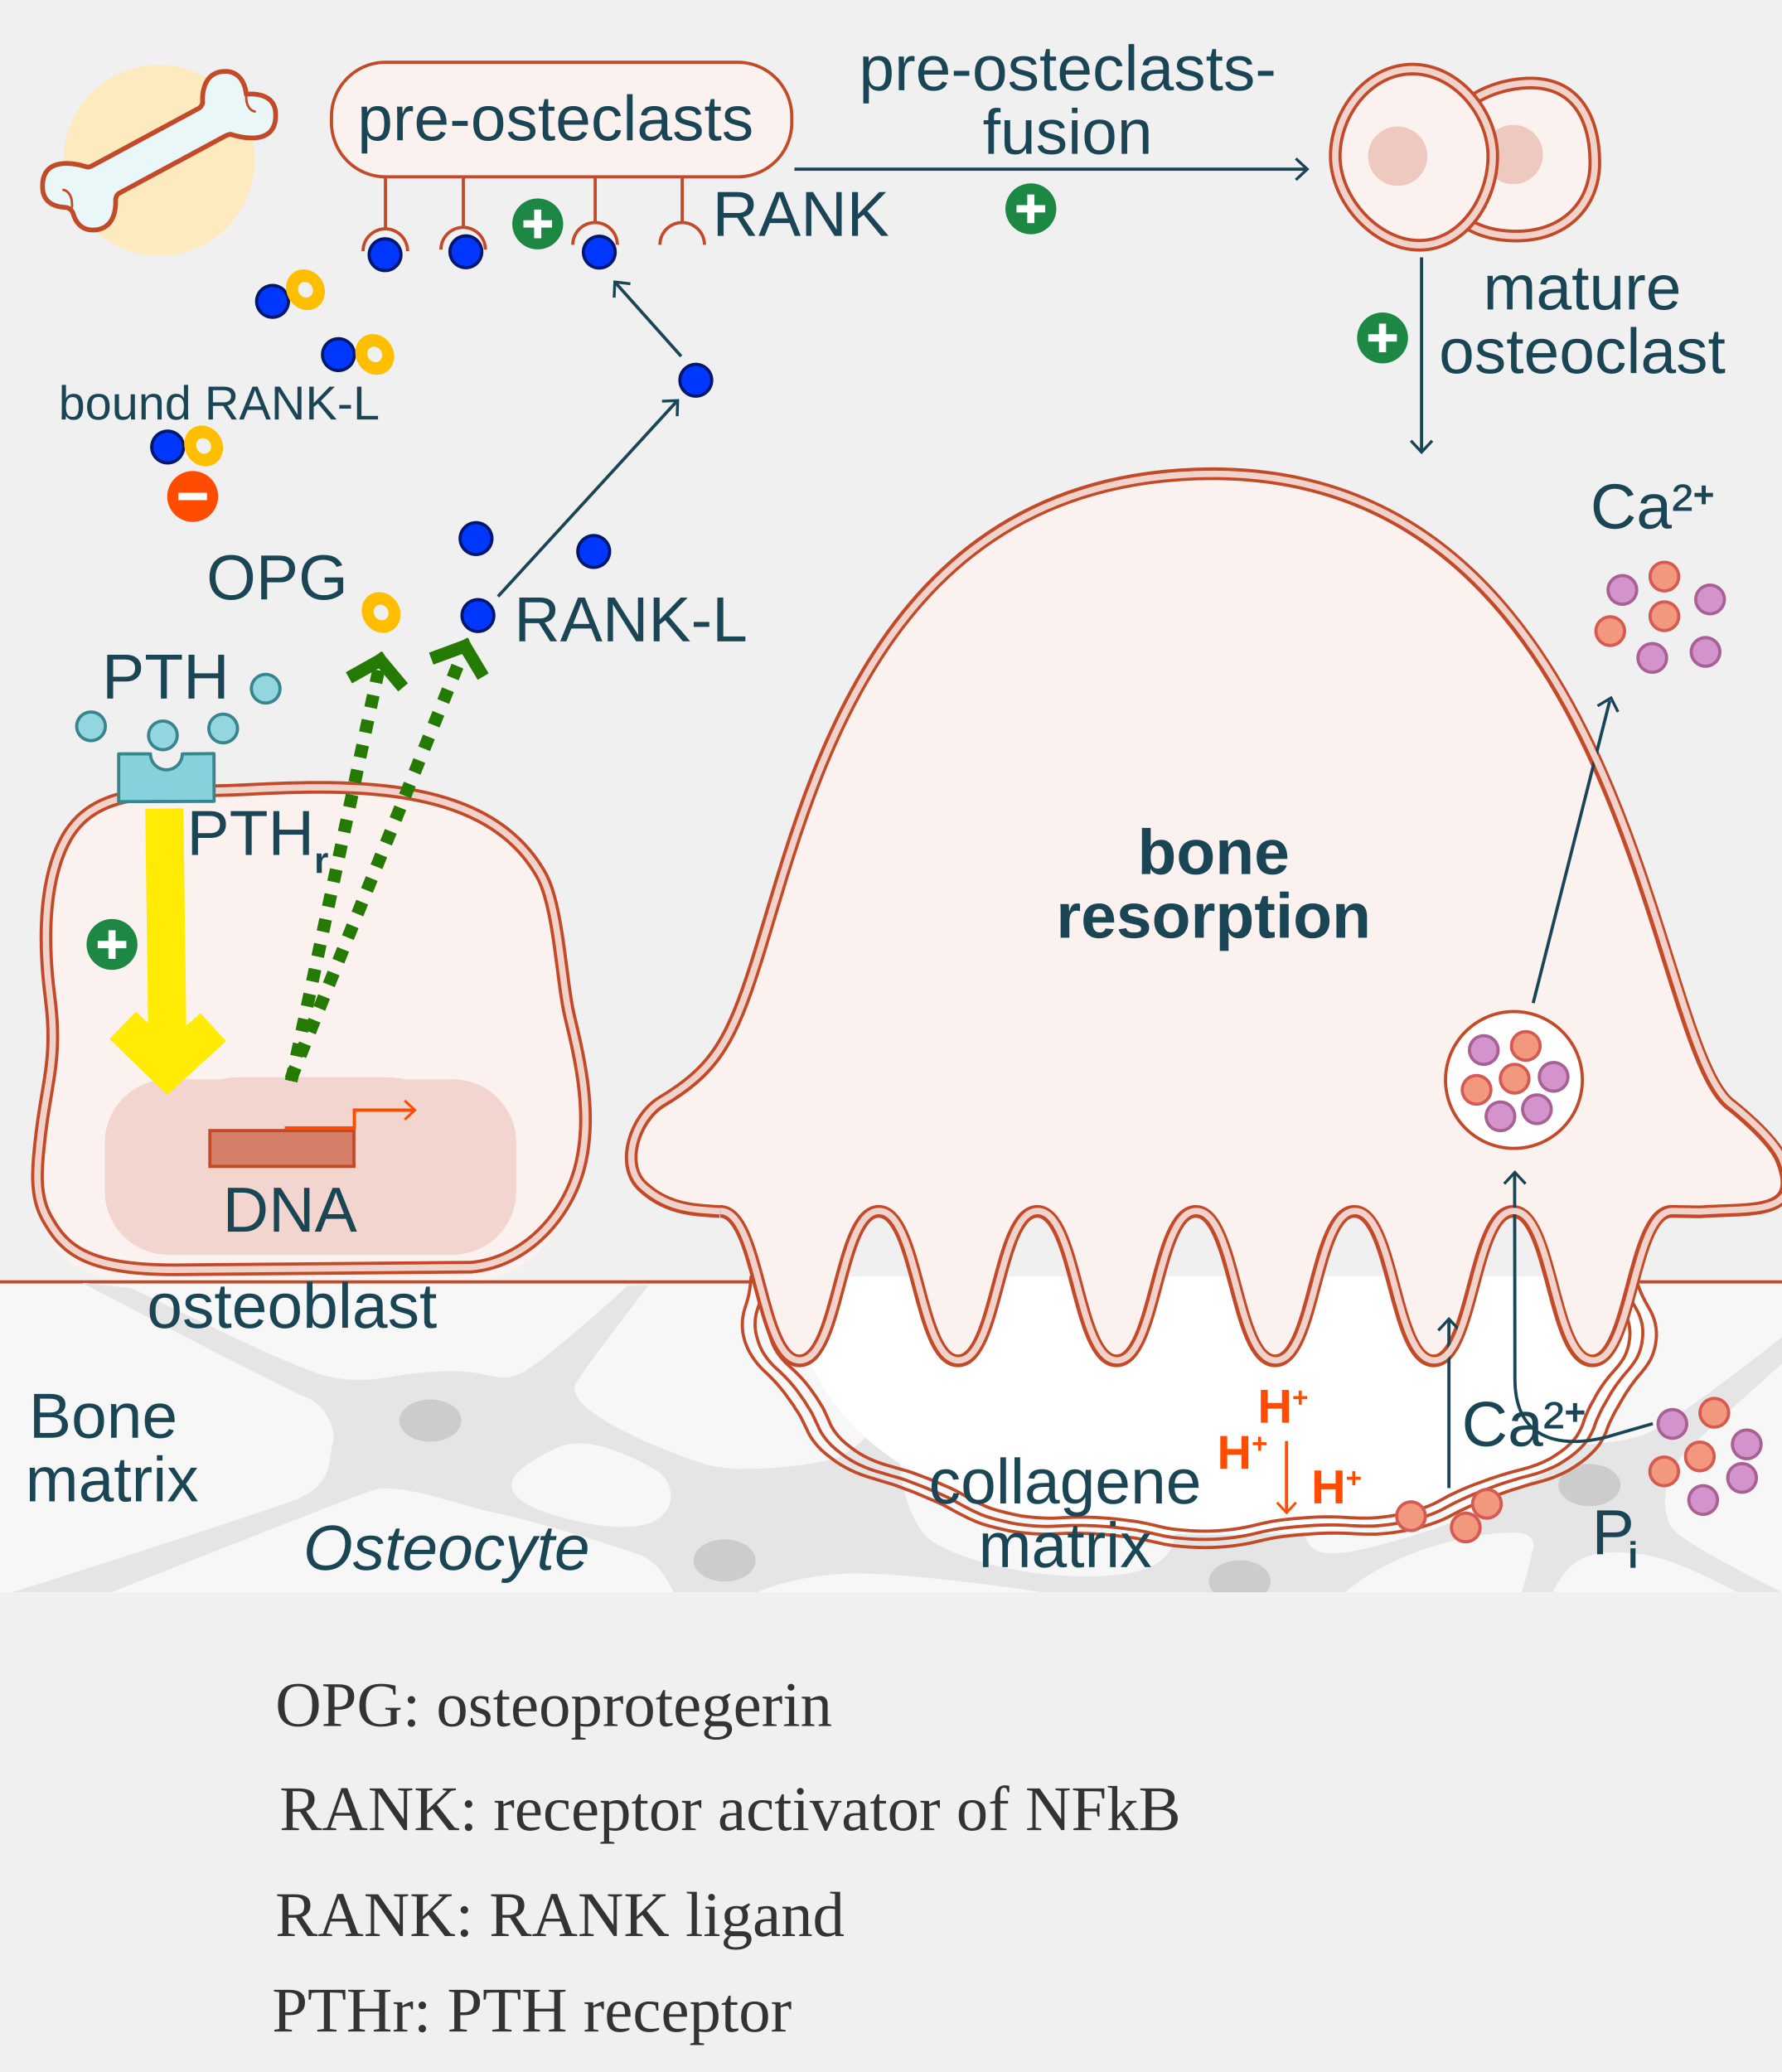
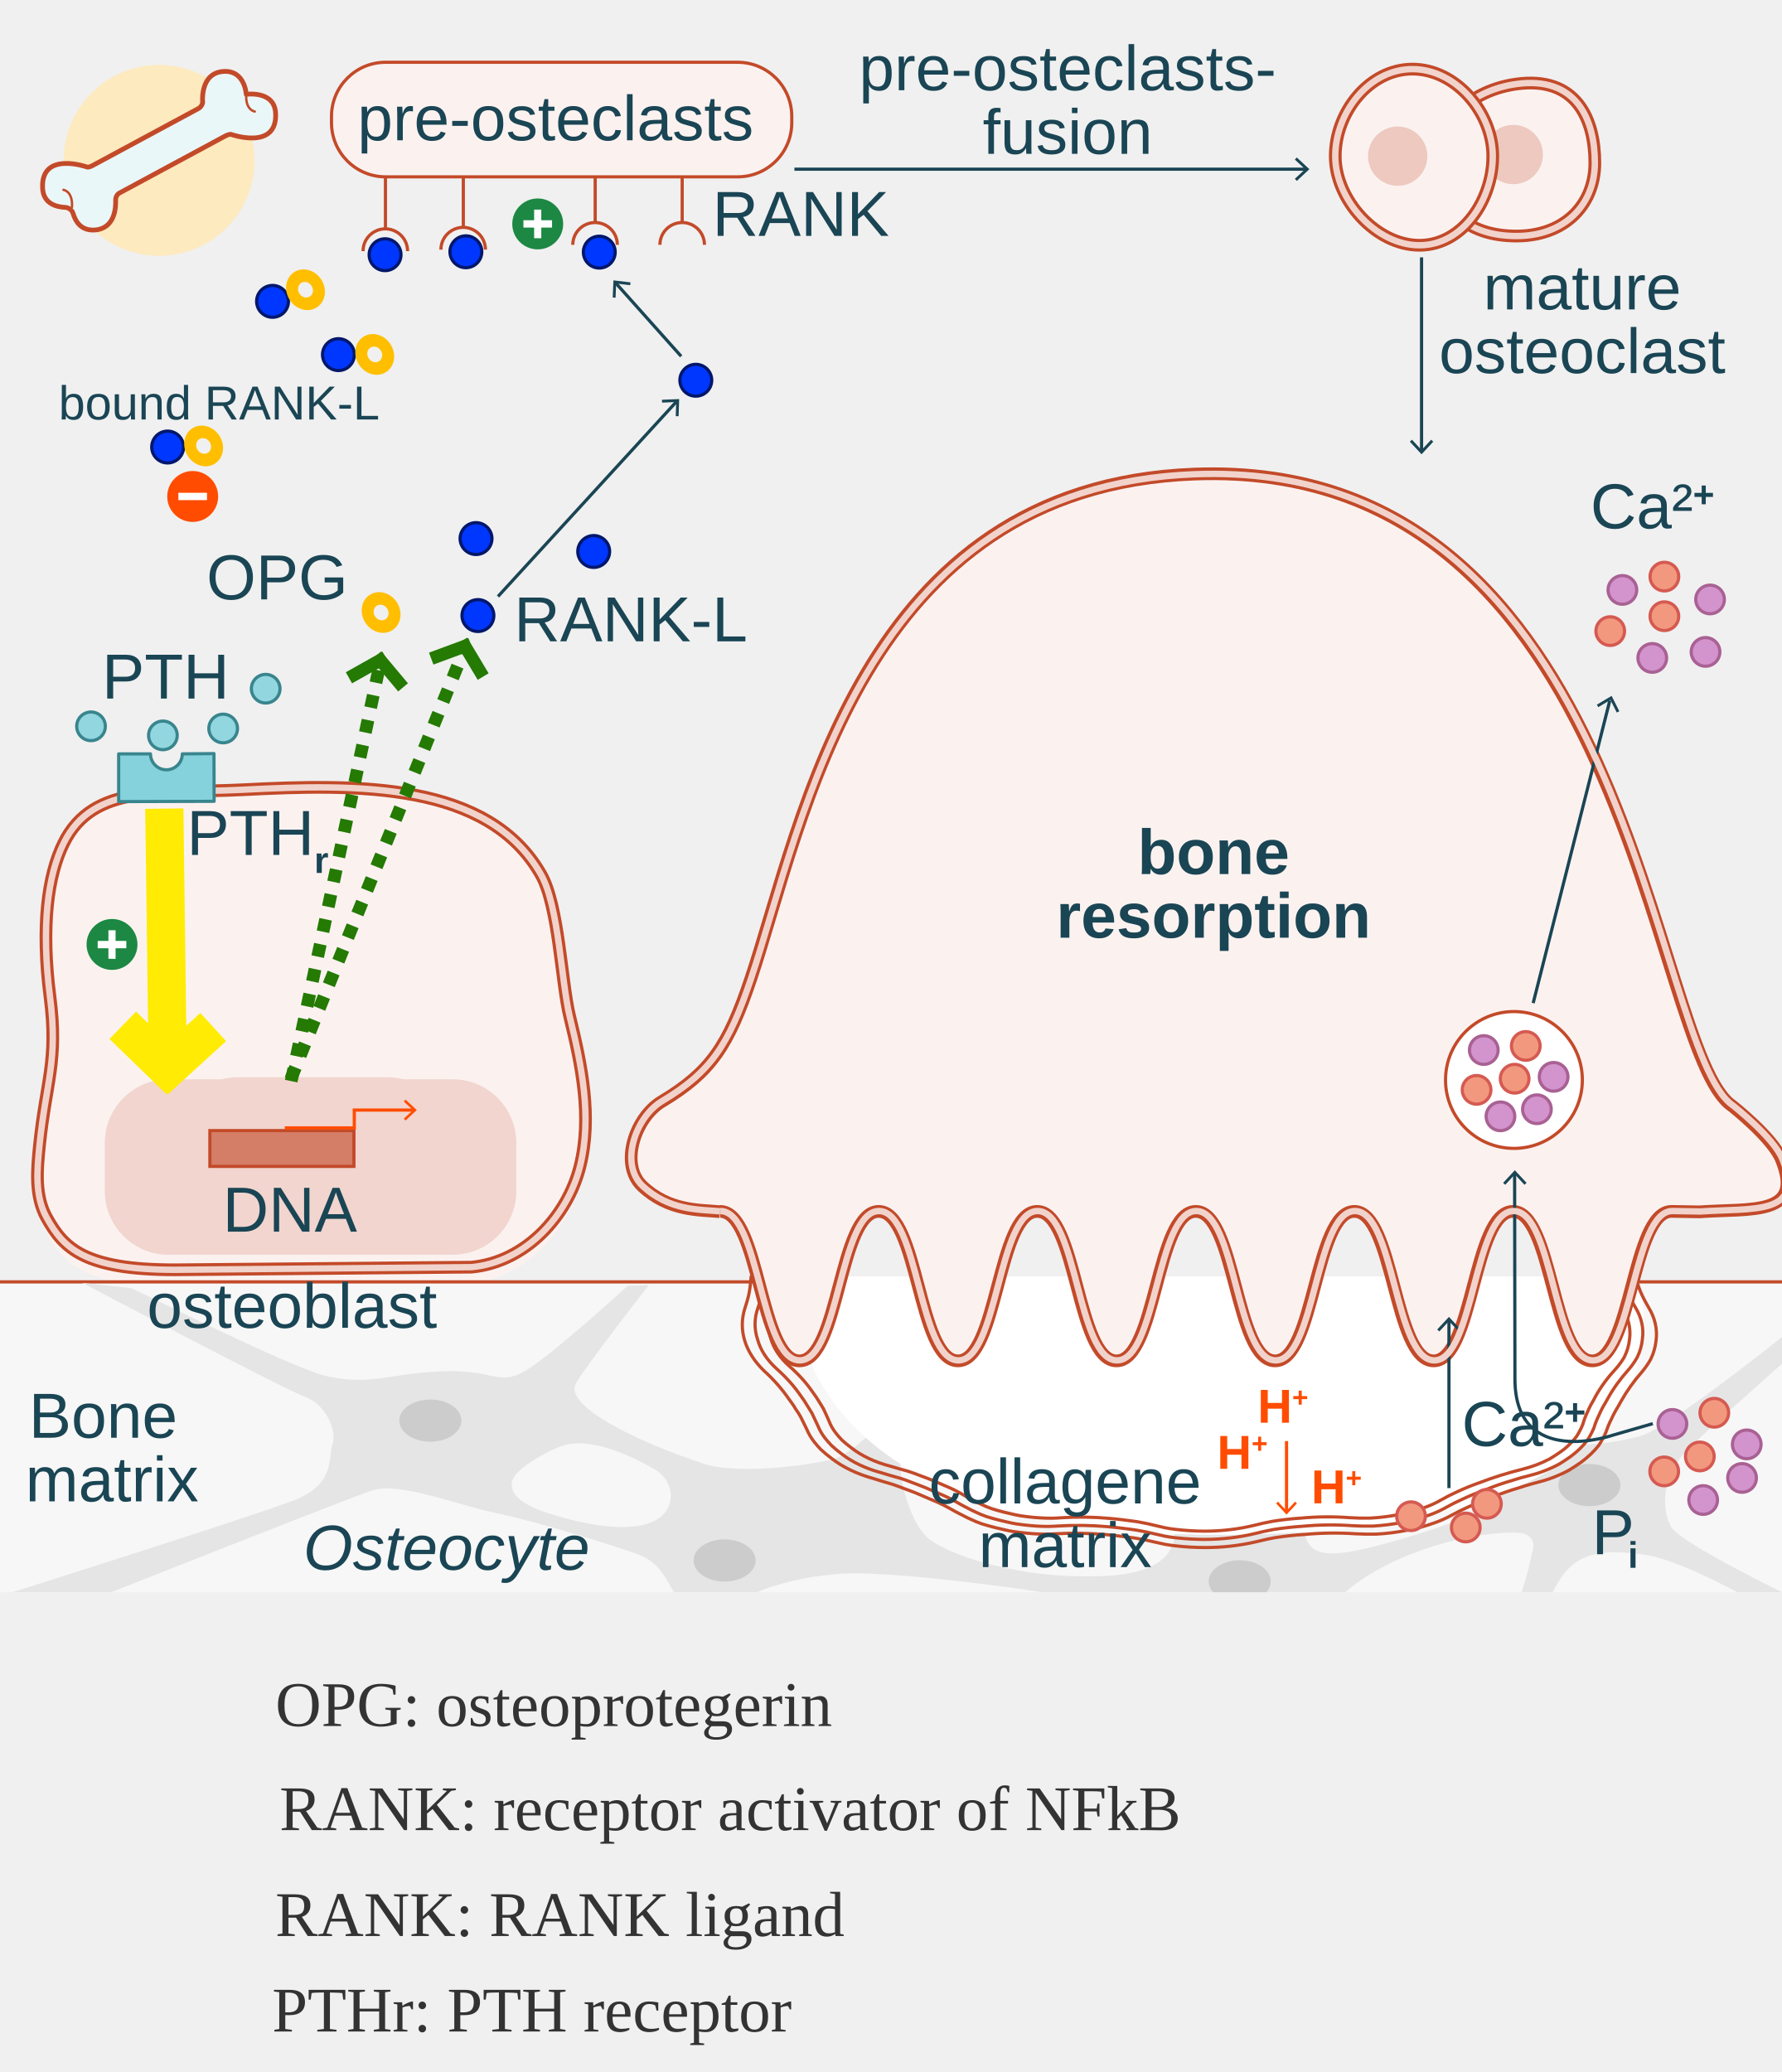
<svg xmlns="http://www.w3.org/2000/svg" xmlns:ns1="https://boxy-svg.com" viewBox="0 0 560 651.164">
  <defs>
    <style>.cls-1,.cls-11,.cls-16,.cls-18,.cls-36,.cls-4,.cls-5{fill:none;}.cls-2{isolation:isolate;}.cls-13,.cls-3{fill:#fbf2f0;}.cls-11,.cls-12,.cls-13,.cls-22,.cls-35,.cls-36,.cls-4,.cls-7{stroke:#c34a29;}.cls-11,.cls-12,.cls-13,.cls-16,.cls-18,.cls-22,.cls-36,.cls-4,.cls-5{stroke-miterlimit:10;}.cls-4{stroke-width:4px;}.cls-5{stroke:#f1d3cc;stroke-width:2px;}.cls-6{clip-path:url(#clip-path);}.cls-7{fill:#f7f7f7;}.cls-14,.cls-23,.cls-24,.cls-25,.cls-26,.cls-35,.cls-36,.cls-7{stroke-linecap:round;}.cls-14,.cls-23,.cls-24,.cls-25,.cls-26,.cls-35,.cls-7{stroke-linejoin:round;}.cls-8{fill:#e5e5e5;}.cls-9{fill:#ccc;}.cls-10,.cls-12{fill:#fff;}.cls-14{fill:#86d2dc;stroke:#39858e;}.cls-15{fill:#edc9bf;}.cls-16{stroke:#ff4c00;}.cls-17,.cls-28{fill:#ff4c00;}.cls-18{stroke:#1a4554;}.cls-19,.cls-21,.cls-27,.cls-29,.cls-31,.cls-32{fill:#1a4554;}.cls-20{fill:#f1d5ce;}.cls-21,.cls-27,.cls-29,.cls-31,.cls-32{font-size:20px;}.cls-21{font-family:ArialMT, Arial;}.cls-22{fill:#d47e67;}.cls-23{fill:#f7d3b0;}.cls-23,.cls-24{stroke:#d46f33;}.cls-24{fill:#f1ac6a;}.cls-25{fill:#f2987f;stroke:#d55a51;}.cls-26{fill:#d393cd;stroke:#a96193;}.cls-27,.cls-28,.cls-31,.cls-32{font-family:Arial-BoldMT, Arial;font-weight:700;}.cls-28{font-size:15px;}.cls-29{font-family:Arial-ItalicMT, Arial;font-style:italic;}.cls-30{letter-spacing:-0.04em;}.cls-31{letter-spacing:0.03em;}.cls-32{letter-spacing:0.03em;}.cls-33{fill:#1c8843;}.cls-34{fill:#fdeabf;}.cls-35{fill:#e9f7f9;stroke-width:1.5px;}.cls-36{stroke-width:0.75px;}.cls-37{mix-blend-mode:multiply;}</style>
    <clipPath id="clip-path">
      <rect class="cls-1" y="0.39" width="560" height="500" />
    </clipPath>
  </defs>
  <g class="cls-2">
    <g id="Zellen_HG" data-name="Zellen HG">
      <path class="cls-3" d="M 148.11 403.214 C 165.3 401.603 178.38 386.69 182.27 370.91 C 186.16 355.13 182.8 338.667 179.02 322.867 C 176.41 311.939 175.6 287.383 170.02 277.464 C 153.4 247.678 112.33 248.382 76.52 250.257 C 51 251.593 29.28 248.086 20 267.403 C 15 277.729 12.86 293.958 15.72 316.659 C 18.33 337.352 14.46 343.632 12.39 364.366 C 11.62 372.143 10.89 380.411 14.66 387.363 C 20 397.169 26.5 404.06 55 404.06 Z" />
      <path class="cls-4" d="M148.11,398.23c17.19-1.58,30.27-16.21,34.16-31.69s.53-31.63-3.25-47.13c-2.61-10.72-3.42-34.81-9-44.54-16.62-29.22-57.69-28.53-93.5-26.69C51,249.49,29.28,246.05,20,265c-5,10.13-7.14,26.05-4.28,48.32,2.61,20.3-1.26,26.46-3.33,46.8-.77,7.63-1.5,15.74,2.27,22.56C20,392.3,26.5,399.06,55,399.06Z" />
      <path class="cls-5" d="M148.11,398.23c17.19-1.58,30.27-16.21,34.16-31.69s.53-31.63-3.25-47.13c-2.61-10.72-3.42-34.81-9-44.54-16.62-29.22-57.69-28.53-93.5-26.69C51,249.49,29.28,246.05,20,265c-5,10.13-7.14,26.05-4.28,48.32,2.61,20.3-1.26,26.46-3.33,46.8-.77,7.63-1.5,15.74,2.27,22.56C20,392.3,26.5,399.06,55,399.06Z" />
      <g class="cls-6">
        <rect class="cls-7" x="-12.03" y="402.85" width="604.95" height="99.19" />
        <path class="cls-8" d="M575.49,507.84S528,485.73,525,479.61s-2.5-15.64,4.5-23.13S577,413.63,577,413.63v-7.14s-50.87,42-61.75,44.89c-13.5,3.57-27.77,3.49-35.75-.17C467.24,445.6,448.24,433,448.24,433l-3.75,5.78s13.5,9.52,20.5,14.28,10.5,10.55,7.5,16.33-29.05,13.77-41.5,16.83c-14.5,3.58-19.75,2.39-21-4.59-1.05-5.89,19.5-34,19.5-34l-8.75,1.53s-11.9,17.95-15.75,23.3c-5.5,7.65-14.25,9.18-20.5,6.46-12.43-5.41-14.5-18.36-14.5-18.36l-5,.34s5,17.34,4,22.78-6,10.81-21.5,11.57c-27.5,1.36-49.5-6.8-55.5-11.57s-9.48-19.19-9-23.8c.29-2.69,32.1-41.18,42.09-56.28,0,0-6.17-.43-6.17,0S273,455.8,262,458.52s-31.5,4.54-40.5,1.59c-21.23-6.95-44.5-18.25-40.5-25.39,2.87-5.13,22.87-30.84,22.87-30.84l-6.64.21S171,428.25,163.49,431.66s-9-1.37-25-.69-21.5,4.43-35,1.71c-11.5-2.32-60.83-27.52-62.33-27.86l-15.33-1.67S90.07,437,96.07,439.08s9.94,10.27,8.44,14.7,1,12.57-12,17.67S-6.17,503.6-6.17,503.6L-12,519s120.52-47.9,129-50.62,26.48,4.46,37.5,6.8c16,3.4,37.07,10.23,44.67,12.81,8,2.72,9.33,6.58,14.83,16.44s-9,20.75-9,20.75l15.5-.34a53.81,53.81,0,0,1,8.67-18.48c4.33-6.12,20.81-10.91,35.33-11.79,18.67-1.14,79,7.14,91,11.56s7,18.37,7,18.37,48.5,1.36,48.5,0-.39-12.33,9.75-22.28c13-12.75,38-20.58,55.25-20.58,8,0,5.5,6.12,5.5,6.12a101,101,0,0,1-15,36.4l8.5,2.72s11.09-24.3,15.5-30.95c5.75-8.68,14.58-8.83,25.5-7.48,18,2.21,60,29.59,60,29.59ZM204.24,478.59c-6.8,2.57-18.43,1.21-31.33-2.83-9.42-2.95-13-6.5-11.92-10.43,1-3.74,10.71-9.17,15.5-10.89,9.5-3.4,23.95,4.26,29.25,7.32C212.24,465.5,213.24,475.19,204.24,478.59Z" />
        <ellipse class="cls-9" cx="135.24" cy="446.45" rx="9.75" ry="6.63" />
        <ellipse class="cls-9" cx="227.7" cy="490.41" rx="9.75" ry="6.63" />
        <ellipse class="cls-9" cx="389.59" cy="496.97" rx="9.75" ry="6.63" />
        <ellipse class="cls-9" cx="499.48" cy="466.72" rx="9.75" ry="6.63" />
      </g>
      <path class="cls-10" d="M 249.74 401.15 C 249.74 401.15 239.747 483.75 386.842 482.33 C 543.474 480.81 514.408 401.15 514.408 401.15" />
      <path class="cls-11" d="M 244.279 401.47 C 244.279 402 244.17 402.47 244.123 402.98 C 244.077 403.49 244.014 403.98 243.966 404.41 C 243.842 405.31 243.684 406.12 243.513 406.86 C 243.167 408.33 242.726 409.53 242.301 410.75 C 241.088 413.939 241.021 417.261 242.108 420.47 C 242.965 423.716 244.987 426.795 248.016 429.47 C 250.975 432.039 253.469 434.809 255.455 437.73 C 256.245 438.78 256.86 439.73 257.367 440.57 C 257.872 441.41 258.392 442.15 258.771 442.86 C 259.452 444.29 259.974 445.45 260.496 446.64 C 260.975 447.94 261.686 449.201 262.613 450.4 C 263.134 451.09 263.767 451.82 264.54 452.63 C 265.49 453.513 266.517 454.361 267.618 455.17 C 270.871 457.703 275.084 459.671 279.865 460.89 C 280.748 461.14 281.617 461.39 282.531 461.67 C 283.447 461.95 284.456 462.18 285.514 462.51 C 286.57 462.84 287.66 463.23 288.875 463.71 C 290.091 464.19 291.525 464.65 293.04 465.29 C 294.556 465.93 295.866 466.52 297.048 467.03 C 298.139 467.471 299.194 467.948 300.206 468.46 C 302.051 469.37 303.362 470.3 304.94 471.07 C 306.516 471.958 308.182 472.78 309.927 473.53 C 311.043 474.004 312.225 474.409 313.461 474.74 C 314.834 475.12 316.381 475.51 318.194 475.91 C 319.038 476.111 319.896 476.284 320.766 476.43 C 321.588 476.55 322.345 476.65 323.118 476.74 C 324.438 476.897 325.77 477.01 327.108 477.08 C 328.308 477.15 329.396 477.17 330.437 477.18 C 331.479 477.19 332.471 477.09 333.449 477.04 C 338.51 476.699 343.617 476.756 348.656 477.21 C 350.517 477.36 352.126 477.54 353.562 477.74 C 354.997 477.94 356.29 478.06 357.457 478.25 C 359.504 478.599 361.516 479.023 363.486 479.52 C 364.416 479.74 365.346 479.97 366.357 480.18 C 367.366 480.39 368.423 480.52 369.623 480.66 C 372.626 481.009 375.671 481.187 378.723 481.19 C 383.93 481.175 389.091 480.568 393.959 479.4 C 395.93 478.887 397.94 478.44 399.983 478.06 C 402.891 477.594 405.848 477.26 408.831 477.06 C 413.882 476.582 419.01 476.529 424.084 476.9 C 426.207 477.032 428.341 477.078 430.472 477.04 C 433.504 476.891 436.498 476.525 439.4 475.95 C 440.329 475.78 441.181 475.62 441.986 475.45 C 442.789 475.28 443.563 475.05 444.178 474.85 C 445.534 474.45 446.716 474.06 447.757 473.68 C 449.593 473.021 451.307 472.232 452.865 471.33 C 454.402 470.438 456.024 469.607 457.721 468.84 C 460.045 467.732 462.49 466.73 465.037 465.84 C 469.267 464.21 473.708 462.811 478.313 461.66 C 481.503 460.861 484.464 459.736 487.08 458.33 C 488.152 457.68 489.317 456.93 490.579 456.04 C 491.697 455.244 492.694 454.384 493.558 453.47 C 494.282 452.764 494.925 452.025 495.48 451.26 C 496.255 450.031 496.902 448.772 497.416 447.49 C 497.767 446.21 498.241 444.944 498.831 443.7 C 499.162 443 499.461 442.21 499.933 441.37 C 500.406 440.53 500.988 439.6 501.507 438.51 C 503.174 435.545 505.283 432.689 507.808 429.98 C 508.828 428.815 509.703 427.602 510.422 426.35 C 511.334 424.516 511.887 422.619 512.072 420.7 C 512.52 417.441 511.76 414.161 509.854 411.12 C 509.142 409.96 508.463 408.81 507.768 407.39 C 507.435 406.68 507.072 405.91 506.756 405.02 C 506.597 404.59 506.439 404.13 506.249 403.64 L 505.743 402.17" transform="matrix(0.999999, 0.001073, -0.001073, 0.999999, 0.473671, -0.403939)" />
      <path class="cls-11" d="M 236.043 401.06 C 235.808 403.62 235.621 405.45 235.26 407.06 C 234.9 408.67 234.491 409.91 234.082 411.2 C 231.878 418.047 234.059 425.17 240.145 431 C 243.205 433.784 245.819 436.756 247.947 439.87 C 248.798 441 249.525 442 250.016 442.92 C 250.606 443.719 251.135 444.537 251.596 445.37 C 252.369 446.9 252.971 448.14 253.572 449.37 C 254.138 450.754 254.937 452.095 255.957 453.37 C 256.598 454.189 257.305 454.987 258.073 455.76 C 259.106 456.71 260.218 457.625 261.405 458.5 C 264.912 461.232 269.413 463.383 274.52 464.77 C 275.45 465.05 276.398 465.33 277.359 465.65 C 278.323 465.97 279.426 466.22 280.516 466.59 C 281.604 466.96 282.819 467.38 284.129 467.9 C 285.439 468.42 286.97 468.9 288.611 469.62 C 290.252 470.34 291.672 470.94 292.95 471.48 C 294.229 472.02 295.365 472.48 296.36 473 C 298.347 474 299.816 474.93 301.441 475.73 C 303.143 476.657 304.935 477.515 306.807 478.3 C 307.997 478.796 309.26 479.218 310.578 479.56 C 312.029 479.97 313.733 480.38 315.596 480.8 C 316.557 481.01 317.458 481.22 318.325 481.35 C 319.192 481.48 320.012 481.59 320.785 481.68 C 322.364 481.87 323.72 481.99 324.982 482.07 C 326.244 482.15 327.411 482.18 328.499 482.19 C 329.588 482.2 330.629 482.11 331.654 482.07 C 336.956 481.761 342.297 481.841 347.569 482.31 C 349.511 482.48 351.198 482.66 352.696 482.87 C 354.196 483.08 355.537 483.19 356.735 483.39 C 358.875 483.737 360.983 484.161 363.046 484.66 C 364.009 484.89 364.987 485.11 366.029 485.32 C 367.07 485.53 368.158 485.67 369.404 485.81 C 372.528 486.167 375.695 486.344 378.869 486.34 C 384.252 486.33 389.591 485.721 394.64 484.54 C 396.565 484.09 398.473 483.6 400.87 483.19 C 403.879 482.721 406.935 482.387 410.017 482.19 C 415.277 481.698 420.611 481.62 425.901 481.96 C 428.114 482.081 430.338 482.117 432.558 482.07 C 435.746 481.898 438.893 481.502 441.942 480.89 C 442.92 480.72 443.819 480.54 444.654 480.37 C 445.49 480.2 446.232 479.95 446.988 479.74 C 448.287 479.374 449.555 478.967 450.788 478.52 C 452.748 477.833 454.582 477.011 456.259 476.07 C 457.934 475.152 459.682 474.287 461.494 473.48 C 464.007 472.298 466.64 471.223 469.376 470.26 C 472.011 469.174 474.768 468.212 477.622 467.38 C 479.846 466.63 481.754 466.12 483.693 465.6 C 485.806 465.061 487.815 464.373 489.686 463.55 C 490.897 463.041 492.049 462.479 493.138 461.87 C 494.321 461.16 495.581 460.33 496.969 459.35 C 499.099 457.756 500.924 456.007 502.405 454.14 C 503.29 452.809 504.037 451.443 504.64 450.05 C 505.128 448.74 505.553 447.45 506.339 445.93 C 506.718 445.17 507.063 444.32 507.599 443.4 C 508.134 442.48 508.763 441.46 509.393 440.27 C 511.185 437.055 513.398 433.941 516.009 430.96 C 517.06 429.693 517.966 428.38 518.717 427.03 C 519.656 425.08 520.225 423.066 520.414 421.03 C 520.859 417.527 520.046 414.006 518.038 410.73 C 517.326 409.48 516.63 408.26 515.92 406.73 C 515.208 405.2 514.575 403.39 513.721 400.88" transform="matrix(0.999999, 0.001073, -0.001073, 0.999999, 0.476035, -0.403997)" />
      <path class="cls-11" d="M 240.205 401.26 C 240 403.58 239.795 405.43 239.432 406.94 C 239.069 408.45 238.643 409.71 238.217 410.94 C 237.014 414.226 236.965 417.64 238.076 420.94 C 238.967 424.27 241.026 427.431 244.101 430.19 C 247.102 432.866 249.65 435.735 251.704 438.75 C 252.524 439.84 253.155 440.82 253.691 441.75 C 254.228 442.68 254.764 443.39 255.158 444.12 C 255.884 445.6 256.452 446.8 257.004 448.03 C 257.531 449.373 258.282 450.677 259.244 451.92 C 259.796 452.63 260.458 453.39 261.263 454.23 C 262.239 455.142 263.292 456.02 264.417 456.86 C 267.773 459.493 272.11 461.555 277.036 462.86 C 277.951 463.13 278.85 463.39 279.781 463.69 C 280.711 463.99 281.784 464.23 282.936 464.58 C 284.087 464.93 285.16 465.33 286.422 465.83 C 287.683 466.33 289.166 466.83 290.743 467.49 C 292.321 468.15 293.693 468.76 294.923 469.29 C 296.154 469.82 297.242 470.29 298.204 470.76 C 300.113 471.69 301.517 472.65 303.078 473.43 C 304.724 474.337 306.457 475.179 308.268 475.95 C 309.418 476.432 310.638 476.844 311.912 477.18 C 313.315 477.57 314.924 477.98 316.786 478.39 C 317.716 478.59 318.584 478.8 319.42 478.92 C 320.256 479.04 321.076 479.15 321.833 479.24 C 323.41 479.42 324.688 479.53 325.934 479.61 C 327.18 479.69 328.285 479.7 329.341 479.71 C 330.398 479.72 331.423 479.63 332.496 479.58 C 337.68 479.257 342.907 479.328 348.065 479.79 C 349.957 479.95 351.614 480.13 353.081 480.33 C 354.547 480.53 355.857 480.66 357.04 480.85 C 359.127 481.198 361.181 481.623 363.191 482.12 C 364.138 482.34 365.084 482.57 366.11 482.78 C 367.135 482.99 368.223 483.12 369.438 483.27 C 372.494 483.616 375.592 483.79 378.697 483.79 C 383.976 483.775 389.209 483.169 394.155 482 C 396.161 481.485 398.21 481.038 400.291 480.66 C 403.247 480.192 406.251 479.858 409.282 479.66 C 414.437 479.176 419.669 479.113 424.85 479.47 C 427.021 479.593 429.202 479.637 431.381 479.6 C 434.486 479.429 437.553 479.047 440.529 478.46 C 441.476 478.293 442.359 478.123 443.179 477.95 C 443.999 477.76 444.757 477.54 445.451 477.34 C 446.854 476.93 448.053 476.53 449.126 476.14 C 451.03 475.47 452.808 474.665 454.426 473.74 C 456.033 472.835 457.718 471.987 459.473 471.2 C 461.896 470.05 464.442 469.007 467.092 468.08 C 469.608 467.039 472.244 466.12 474.979 465.33 C 476.881 464.708 478.835 464.15 480.831 463.66 C 482.868 463.159 484.806 462.508 486.604 461.72 C 487.78 461.245 488.898 460.713 489.948 460.13 C 491.068 459.45 492.282 458.66 493.607 457.72 C 495.657 456.198 497.395 454.518 498.781 452.72 C 499.611 451.44 500.312 450.127 500.879 448.79 C 501.286 447.439 501.813 446.104 502.456 444.79 C 502.803 444.06 503.119 443.24 503.623 442.35 C 504.128 441.46 504.743 440.5 505.343 439.35 C 507.072 436.261 509.231 433.276 511.794 430.43 C 512.827 429.213 513.718 427.95 514.46 426.65 C 515.394 424.751 515.956 422.786 516.132 420.8 C 516.605 417.431 515.855 414.037 513.939 410.88 C 513.23 409.68 512.536 408.49 511.841 407.02 C 511.147 405.55 510.501 403.74 509.744 401.49" />
      <path class="cls-3" d="M 226.957 380.586 C 239.393 380.586 239.393 427.672 251.828 427.672 C 264.265 427.672 264.247 380.586 276.682 380.586 C 289.119 380.586 289.119 427.672 301.555 427.672 C 313.991 427.672 313.973 380.586 326.408 380.586 C 338.844 380.586 338.844 427.672 351.28 427.672 C 363.717 427.672 363.698 380.586 376.133 380.586 C 388.57 380.586 388.57 427.672 401.005 427.672 C 413.442 427.672 413.442 380.586 425.86 380.586 C 438.278 380.586 438.296 427.672 450.73 427.672 C 463.168 427.672 463.168 380.586 475.604 380.586 C 488.039 380.586 488.039 427.672 500.475 427.672 C 512.912 427.672 512.912 380.586 525.348 380.586 L 534.134 380.729 C 550.498 379.562 567.104 382.204 559.802 364.167 C 557.021 357.308 544.345 347.319 544.345 347.319 C 518.398 329.629 513.411 143.105 375.689 148.285 C 270.808 152.236 253.053 258.037 236.594 307.253 C 229.476 328.525 223.973 336.713 208.646 345.967 C 200.38 350.942 195.301 365.641 202.493 372.58 C 210.889 380.566 220.432 380.075 226.883 380.667" />
      <path class="cls-4" d="M 226.306 380.706 C 238.767 380.706 238.767 427.673 251.228 427.673 C 263.688 427.673 263.67 380.706 276.129 380.706 C 288.589 380.706 288.589 427.673 301.05 427.673 C 313.51 427.673 313.492 380.706 325.951 380.706 C 338.411 380.706 338.411 427.673 350.872 427.673 C 363.332 427.673 363.314 380.706 375.774 380.706 C 388.234 380.706 388.234 427.673 400.693 427.673 C 413.154 427.673 413.154 380.706 425.597 380.706 C 438.039 380.706 438.057 427.673 450.517 427.673 C 462.978 427.673 462.978 380.706 475.437 380.706 C 487.897 380.706 487.897 427.673 500.358 427.673 C 512.819 427.673 512.819 380.706 525.279 380.706 L 534.079 380.848 C 550.477 379.683 567.114 382.319 559.799 364.327 C 557.013 357.487 544.313 347.522 544.313 347.522 C 518.313 329.878 513.319 143.823 375.328 148.989 C 270.242 152.931 252.452 258.466 235.963 307.558 C 228.832 328.774 223.316 336.944 207.961 346.174 C 199.678 351.137 194.59 365.798 201.795 372.72 C 210.208 380.685 219.771 380.194 226.232 380.787" />
    </g>
    <g id="Icons">
      <g id="Text">
        <path class="cls-11" d="M180,76.94a7,7,0,0,1,14,0" />
        <line class="cls-11" x1="187.04" y1="47.8" x2="187.04" y2="69.94" />
        <path class="cls-11" d="M207.38,76.94a7,7,0,0,1,14,0" />
        <line class="cls-11" x1="214.38" y1="47.8" x2="214.38" y2="69.94" />
        <g id="PTH_Rezeptor_klein-3" data-name="PTH Rezeptor klein">
          <g id="Neues_Symbol_3-3" data-name="Neues Symbol 3">
            <path class="cls-14" d="M67.24,236.83l.05,15-30,.09,0-15,10,0a5,5,0,1,0,10,0h0Z" />
          </g>
        </g>
        <g id="RANKL-4" data-name="RANKL">
          <path class="cls-12" d="M154.25,196.37a5,5,0,1,1-1.17-7A5,5,0,0,1,154.25,196.37Z" style="fill: rgb(0, 55, 255); stroke: rgb(0, 23, 107);" />
        </g>
        <line class="cls-16" x1="404.3" y1="452.89" x2="404.3" y2="475.12" />
        <polygon class="cls-17" points="401.03 472.47 401.62 471.93 404.3 474.81 406.99 471.93 407.57 472.47 404.3 475.99 401.03 472.47" />
        <line class="cls-18" x1="455.34" y1="467.66" x2="455.34" y2="414.83" />
        <polygon class="cls-19" points="459.02 417.81 458.36 418.43 455.34 415.18 452.32 418.43 451.66 417.81 455.34 413.86 459.02 417.81" />
        <path class="cls-18" d="M 519.341 447.437 L 506.806 451.037 C 506.806 451.037 476.04 461.718 476.04 433.354 L 476.04 368.95" transform="matrix(0.999999, -0.001544, 0.001544, 0.999999, -0.633894, 0.768845)" />
        <polygon class="cls-19" points="479.728 371.73 479.068 372.34 476.048 369.09 473.028 372.34 472.368 371.73 476.048 367.77 479.728 371.73" />
        <path class="cls-3" d="M501.19,51.17c0,13.67-10.31,24.22-27.57,22.9-13.63-1-21.93-9.23-21.93-22.9s11.21-22.85,24.75-24.75C495.38,23.76,501.19,37.5,501.19,51.17Z" />
        <path class="cls-4" d="M501.19,51.17c0,13.67-10.31,24.22-27.57,22.9-13.63-1-21.93-9.23-21.93-22.9s11.21-22.85,24.75-24.75C495.38,23.76,501.19,37.5,501.19,51.17Z" />
        <path class="cls-5" d="M501.19,51.17c0,13.67-10.31,24.22-27.57,22.9-13.63-1-21.93-9.23-21.93-22.9s11.21-22.85,24.75-24.75C495.38,23.76,501.19,37.5,501.19,51.17Z" />
        <circle class="cls-15" cx="475.55" cy="48.56" r="9.32" />
        <path class="cls-3" d="M469.11,49.08c0,13.66-9.38,28-23.05,28s-26.45-14.32-26.45-28,10.59-27.36,24.26-27.36S469.11,35.41,469.11,49.08Z" />
        <path class="cls-4" d="M469.11,49.08c0,13.66-9.38,28-23.05,28s-26.45-14.32-26.45-28,10.59-27.36,24.26-27.36S469.11,35.41,469.11,49.08Z" />
        <path class="cls-5" d="M469.11,49.08c0,13.66-9.38,28-23.05,28s-26.45-14.32-26.45-28,10.59-27.36,24.26-27.36S469.11,35.41,469.11,49.08Z" />
        <circle class="cls-15" cx="439.23" cy="49.08" r="9.32" />
        <line class="cls-18" x1="446.73" y1="80.884" x2="446.73" y2="141.789" />
        <polygon class="cls-19" points="443.05 138.809 443.71 138.189 446.73 141.439 449.75 138.189 450.41 138.809 446.73 142.769 443.05 138.809" />
        <line class="cls-18" x1="249.65" y1="53.17" x2="410.5" y2="53.17" />
        <polygon class="cls-19" points="407.52 56.85 406.91 56.19 410.16 53.17 406.91 50.15 407.52 49.49 411.48 53.17 407.52 56.85" />
        <rect class="cls-20" x="32.93" y="339.19" width="129.32" height="55.14" rx="20" ry="20" />
        <g id="_Gruppe_" data-name="&lt;Gruppe&gt;">
          <rect class="cls-20" x="54.71" y="338.54" width="87" height="54.5" rx="20" ry="20" />
          <text class="cls-21" transform="translate(69.98 387.07)" style="white-space: pre;">DNA</text>
          <g id="_Gruppe_2" data-name="&lt;Gruppe&gt;">
            <rect class="cls-22" x="65.96" y="355.31" width="45.26" height="11.25" />
            <polyline class="cls-16" points="89.49 354.46 111.34 354.46 111.34 348.86 130.1 348.86" />
            <polygon class="cls-17" points="127.45 352.13 126.9 351.55 129.79 348.86 126.9 346.18 127.45 345.59 130.97 348.86 127.45 352.13" />
          </g>
        </g>
        <g id="Neues_Symbol_1" data-name="Neues Symbol 1">
          <g id="VDR" />
          <g id="Deleted_Symbol-10" data-name="Deleted Symbol" />
        </g>
        <g id="CAP-2" data-name="CAP">
          <circle class="cls-25" cx="443.42" cy="476.5" r="4.5" />
        </g>
        <g id="CAP-3" data-name="CAP">
          <circle class="cls-25" cx="460.63" cy="480.04" r="4.5" />
        </g>
        <g id="CAP-4" data-name="CAP">
          <circle class="cls-25" cx="467.27" cy="472.6" r="4.5" />
        </g>
        <g id="g-1" data-name="RANKL" transform="matrix(1, 0, 0, 1, -0.596379, -24.19275)">
          <path class="cls-12" d="M154.25,196.37a5,5,0,1,1-1.17-7A5,5,0,0,1,154.25,196.37Z" style="fill: rgb(0, 55, 255); stroke-miterlimit: 10; stroke: rgb(0, 23, 107);" />
        </g>
        <g id="g-2" data-name="RANKL" transform="matrix(1, 0, 0, 1, 68.4718, -73.95089)">
          <path class="cls-12" d="M154.25,196.37a5,5,0,1,1-1.17-7A5,5,0,0,1,154.25,196.37Z" style="fill: rgb(0, 55, 255); stroke-miterlimit: 10; stroke: rgb(0, 23, 107);" />
        </g>
        <g id="g-3" data-name="RANKL" transform="matrix(1, 0, 0, 1, 38.13586, -114.215)">
          <path class="cls-12" d="M154.25,196.37a5,5,0,1,1-1.17-7A5,5,0,0,1,154.25,196.37Z" style="fill: rgb(0, 55, 255); stroke-miterlimit: 10; stroke: rgb(0, 23, 107);" />
        </g>
        <g id="g-7" data-name="RANKL" transform="matrix(1, 0, 0, 1, 36.38271, -20.13843)">
          <path class="cls-12" d="M154.25,196.37a5,5,0,1,1-1.17-7A5,5,0,0,1,154.25,196.37Z" style="fill: rgb(0, 55, 255); stroke-miterlimit: 10; stroke: rgb(0, 23, 107);" />
        </g>
        <g id="g-8" data-name="RANKL" transform="matrix(1, 0, 0, 1, -97.51083, -52.96334)">
          <path class="cls-12" d="M154.25,196.37a5,5,0,1,1-1.17-7A5,5,0,0,1,154.25,196.37Z" style="fill: rgb(0, 55, 255); stroke-miterlimit: 10; stroke: rgb(0, 23, 107);" />
        </g>
        <path class="cls-11" d="M 138.56 78.46 C 138.56 73.072 144.393 69.704 149.06 72.398 C 151.225 73.648 152.56 75.959 152.56 78.46" style="fill: none; stroke: rgb(195, 74, 41); stroke-miterlimit: 10;" />
        <line class="cls-11" x1="145.6" y1="49.32" x2="145.6" y2="71.46" style="fill: none; stroke: rgb(195, 74, 41); stroke-miterlimit: 10;" />
        <path class="cls-11" d="M 114.089 78.922 C 114.089 73.533 119.922 70.165 124.589 72.86 C 126.755 74.11 128.089 76.421 128.089 78.922" style="fill: none; stroke: rgb(195, 74, 41); stroke-miterlimit: 10;" />
        <line class="cls-11" x1="121.129" y1="49.782" x2="121.129" y2="71.922" style="fill: none; stroke: rgb(195, 74, 41); stroke-miterlimit: 10;" />
        <rect class="cls-13" x="97.71" y="20.958" width="144.64" height="36" rx="17" ry="17" style="fill: rgb(251, 242, 240); stroke: rgb(195, 74, 41); stroke-miterlimit: 10;" transform="matrix(1, 0, 0, 1, 6.463798, -1.385157)" />
        <g id="g-9" data-name="RANKL" transform="matrix(1, 0, 0, 1, -3.785926, -114.3269)">
          <path class="cls-12" d="M154.25,196.37a5,5,0,1,1-1.17-7A5,5,0,0,1,154.25,196.37Z" style="fill: rgb(0, 55, 255); stroke-miterlimit: 10; stroke: rgb(0, 23, 107);" />
        </g>
        <g id="g-10" data-name="RANKL" transform="matrix(1, 0, 0, 1, -29.17988, -113.4035)">
          <path class="cls-12" d="M154.25,196.37a5,5,0,1,1-1.17-7A5,5,0,0,1,154.25,196.37Z" style="fill: rgb(0, 55, 255); stroke-miterlimit: 10; stroke: rgb(0, 23, 107);" />
        </g>
        <text style="fill: rgb(51, 51, 51); font-size: 20px; white-space: pre;" x="86.534" y="542.426">OPG: osteoprotegerin</text>
        <text style="fill: rgb(51, 51, 51); font-size: 20px; white-space: pre;" x="87.826" y="575.151">RANK: receptor activator of NFkB </text>
        <text style="fill: rgb(51, 51, 51); font-size: 20px; white-space: pre;" x="86.512" y="608.425">RANK: RANK ligand </text>
        <text style="fill: rgb(51, 51, 51); font-size: 20px; white-space: pre;" x="85.512" y="638.426">PTHr: PTH receptor</text>
        <g id="g-11" data-name="RANKL" transform="matrix(1, 0, 0, 1, -43.83436, -82.00574)">
          <path class="cls-12" d="M154.25,196.37a5,5,0,1,1-1.17-7A5,5,0,0,1,154.25,196.37Z" style="fill: rgb(0, 55, 255); stroke-miterlimit: 10; stroke: rgb(0, 23, 107);" />
        </g>
        <g id="g-12" data-name="RANKL" transform="matrix(1, 0, 0, 1, -64.54508, -98.74454)">
          <path class="cls-12" d="M154.25,196.37a5,5,0,1,1-1.17-7A5,5,0,0,1,154.25,196.37Z" style="fill: rgb(0, 55, 255); stroke-miterlimit: 10; stroke: rgb(0, 23, 107);" />
        </g>
        <line class="cls-18" x1="500.632" y1="319.378" x2="482.616" y2="222.985" style="fill: none; stroke: rgb(26, 69, 84); stroke-miterlimit: 10;" transform="matrix(0.907767, 0.419475, -0.419475, 0.907767, 161.3187, -184.6849)" />
        <polygon class="cls-19" points="509.496 222.561 508.836 223.171 505.816 219.921 502.796 223.171 502.136 222.561 505.816 218.601 509.496 222.561" style="fill: rgb(26, 69, 84);" transform="matrix(0.959703, 0.281018, -0.281018, 0.959703, 82.456, -133.2422)" />
      </g>
      <g id="_Gruppe_7" data-name="&lt;Gruppe&gt;">
        <circle class="cls-25" cx="522.98" cy="462.41" r="4.5" />
      </g>
      <g id="_Gruppe_8" data-name="&lt;Gruppe&gt;">
        <circle class="cls-25" cx="534.18" cy="457.71" r="4.5" />
      </g>
      <g id="_Gruppe_9" data-name="&lt;Gruppe&gt;">
        <circle class="cls-25" cx="538.73" cy="443.99" r="4.5" />
      </g>
      <circle class="cls-26" cx="547.45" cy="464.47" r="4.5" />
      <circle class="cls-26" cx="535.23" cy="471.41" r="4.5" />
      <g id="_Gruppe_10" data-name="&lt;Gruppe&gt;">
        <circle class="cls-26" cx="548.92" cy="453.92" r="4.5" />
      </g>
      <circle class="cls-26" cx="525.56" cy="447.49" r="4.5" />
      <g id="_Gruppe_11" data-name="&lt;Gruppe&gt;" transform="matrix(1, 0, 0, 1, 32.32243, -77.82488)">
        <circle class="cls-25" cx="473.7" cy="276.16" r="4.5" />
      </g>
      <g id="_Gruppe_12" data-name="&lt;Gruppe&gt;" transform="matrix(1, 0, 0, 1, 32.32243, -77.82488)">
        <circle class="cls-25" cx="490.72" cy="271.48" r="4.5" />
      </g>
      <g id="_Gruppe_13" data-name="&lt;Gruppe&gt;" transform="matrix(1, 0, 0, 1, 32.32243, -77.82488)">
        <circle class="cls-25" cx="490.72" cy="259.03" r="4.5" />
      </g>
      <circle class="cls-26" cx="537.392" cy="188.385" r="4.5" />
      <circle class="cls-26" cx="519.232" cy="206.765" r="4.5" />
      <g id="_Gruppe_14" data-name="&lt;Gruppe&gt;" transform="matrix(1, 0, 0, 1, 32.32243, -77.82488)">
        <circle class="cls-26" cx="503.65" cy="282.7" r="4.5" />
      </g>
      <circle class="cls-26" cx="509.842" cy="185.395" r="4.5" />
      <path d="M 370 388 m -5.9 0 a 5.9 6.59 0 1 0 11.8 0 a 5.9 6.59 0 1 0 -11.8 0 Z M 370 388 m -2.265 0 a 2.265 2.529 0 0 1 4.53 0 a 2.265 2.529 0 0 1 -4.53 0 Z" transform="matrix(-0.843664, 0.536874, -0.536879, -0.843661, 616.4709, 219.7526)" style="fill: rgb(255, 191, 0);" ns1:shape="ring 370 388 2.265 2.529 5.9 6.59 1@a24e9b98" />
      <path d="M 370 388 m -5.9 0 a 5.9 6.59 0 1 0 11.8 0 a 5.9 6.59 0 1 0 -11.8 0 Z M 370 388 m -2.265 0 a 2.265 2.529 0 0 1 4.53 0 a 2.265 2.529 0 0 1 -4.53 0 Z" transform="matrix(-0.843663, 0.536873, -0.536878, -0.843661, 638.2242, 240.0802)" style="fill: rgb(255, 191, 0);" ns1:shape="ring 370 388 2.265 2.529 5.9 6.59 1@a24e9b98" />
      <path d="M 370 388 m -5.9 0 a 5.9 6.59 0 1 0 11.8 0 a 5.9 6.59 0 1 0 -11.8 0 Z M 370 388 m -2.265 0 a 2.265 2.529 0 0 1 4.53 0 a 2.265 2.529 0 0 1 -4.53 0 Z" transform="matrix(-0.843664, 0.536872, -0.536879, -0.843661, 640.2265, 321.1873)" style="fill: rgb(255, 191, 0);" ns1:shape="ring 370 388 2.265 2.529 5.9 6.59 1@a24e9b98" />
      <path d="M 370 388 m -5.9 0 a 5.9 6.59 0 1 0 11.8 0 a 5.9 6.59 0 1 0 -11.8 0 Z M 370 388 m -2.265 0 a 2.265 2.529 0 0 1 4.53 0 a 2.265 2.529 0 0 1 -4.53 0 Z" transform="matrix(-0.84366, 0.536872, -0.536878, -0.843661, 584.4531, 268.8451)" style="fill: rgb(255, 191, 0);" ns1:shape="ring 370 388 2.265 2.529 5.9 6.59 1@a24e9b98" />
      <circle class="cls-12" cx="475.762" cy="339.4" r="21.5" style="fill: rgb(255, 255, 255); stroke: rgb(195, 74, 41); stroke-miterlimit: 10;" />
      <g id="_Gruppe_3" data-name="&lt;Gruppe&gt;" transform="matrix(1, 0, 0, 1, -2.177164, -24.75379)">
        <circle class="cls-25" cx="466.2" cy="367.26" r="4.5" style="fill: rgb(242, 152, 127); stroke: rgb(213, 90, 81); stroke-linecap: round; stroke-linejoin: round;" />
      </g>
      <g id="_Gruppe_4" data-name="&lt;Gruppe&gt;" transform="matrix(1, 0, 0, 1, -2.177164, -24.75379)">
        <circle class="cls-25" cx="478.16" cy="363.76" r="4.5" style="fill: rgb(242, 152, 127); stroke: rgb(213, 90, 81); stroke-linecap: round; stroke-linejoin: round;" />
      </g>
      <g id="_Gruppe_5" data-name="&lt;Gruppe&gt;" transform="matrix(1, 0, 0, 1, -2.177164, -24.75379)">
        <circle class="cls-25" cx="481.66" cy="353.46" r="4.5" style="fill: rgb(242, 152, 127); stroke: rgb(213, 90, 81); stroke-linecap: round; stroke-linejoin: round;" />
      </g>
      <circle class="cls-26" cx="488.233" cy="338.416" r="4.5" style="fill: rgb(211, 147, 205); stroke: rgb(169, 97, 147); stroke-linecap: round; stroke-linejoin: round;" />
      <circle class="cls-26" cx="471.523" cy="350.826" r="4.5" style="fill: rgb(211, 147, 205); stroke: rgb(169, 97, 147); stroke-linecap: round; stroke-linejoin: round;" />
      <g id="_Gruppe_6" data-name="&lt;Gruppe&gt;" transform="matrix(1, 0, 0, 1, -2.177164, -24.75379)">
        <circle class="cls-26" cx="485.16" cy="373.35" r="4.5" style="fill: rgb(211, 147, 205); stroke: rgb(169, 97, 147); stroke-linecap: round; stroke-linejoin: round;" />
      </g>
      <circle class="cls-26" cx="466.283" cy="329.996" r="4.5" style="fill: rgb(211, 147, 205); stroke: rgb(169, 97, 147); stroke-linecap: round; stroke-linejoin: round;" />
    </g>
    <g id="Text-2" data-name="Text">
      <text class="cls-21" transform="matrix(1, 0, 0, 1.000001, 499.7929, 166.0429)" style="white-space: pre; font-size: 20px;">Ca²</text>
      <text class="cls-27" transform="matrix(1.000004, 0, 0, 1, 532.0129, 159.3829)" style="white-space: pre; font-size: 11.6px;">+</text>
      <text class="cls-21" transform="translate(438.85 244.65)" style="white-space: pre;"> </text>
      <text class="cls-21" transform="translate(459.36 454.42)" style="white-space: pre;">Ca²</text>
      <text class="cls-27" transform="translate(491.59 447.76) scale(0.58)" style="white-space: pre;">+</text>
      <text class="cls-21" transform="translate(498.4 454.42)" style="white-space: pre;"> </text>
      <text class="cls-28" transform="translate(395.22 447.12)" style="white-space: pre;">H</text>
      <text class="cls-28" transform="translate(406.06 442.12) scale(0.58)" style="white-space: pre;">+</text>
      <text class="cls-28" transform="translate(411.16 447.12)" style="white-space: pre;"> </text>
      <text class="cls-28" transform="translate(382.48 461.6)" style="white-space: pre;">H</text>
      <text class="cls-28" transform="translate(393.31 456.61) scale(0.58)" style="white-space: pre;">+</text>
      <text class="cls-28" transform="translate(398.42 461.6)" style="white-space: pre;"> </text>
      <text class="cls-28" transform="translate(412.06 472.45)" style="white-space: pre;">H</text>
      <text class="cls-28" transform="translate(422.89 467.45) scale(0.58)" style="white-space: pre;">+</text>
      <text class="cls-28" transform="translate(428 472.45)" style="white-space: pre;"> </text>
      <text class="cls-29" style="white-space: pre; font-size: 20px;" x="95.326" y="493.312">Osteocyte</text>
      <text class="cls-21" transform="translate(9.07 451.83)" style="white-space: pre;">Bone <tspan x="-1.09" y="20">matrix</tspan>
      </text>
      <text class="cls-21" transform="translate(466.1 97.24)" style="white-space: pre;">mature<tspan x="-13.9" y="20">osteoclast</tspan>
      </text>
      <text class="cls-21" transform="translate(269.94 28.35)" style="white-space: pre;">pre-osteclasts-<tspan x="38.89" y="20">fusion</tspan>
      </text>
      <text class="cls-21" style="white-space: pre;" x="595.893" y="267.439" transform="matrix(1, 0, 0, 0.999999, -303.9864, 205.0477)">collagene<tspan x="611.483" y="287.439" style="font-size: 20px; word-spacing: 0px;">matrix</tspan>
      </text>
      <text class="cls-21" transform="translate(112.32 44.09)" style="white-space: pre;">pre-osteclasts</text>
      <text class="cls-21" style="white-space: pre; font-size: 20px;" x="223.9" y="74.134">RANK</text>
      <text class="cls-21" style="white-space: pre;" x="161.558" y="201.556">RANK-<tspan class="cls-30" x="223.788" y="201.556" style="font-size: 20px; word-spacing: 0px; letter-spacing: -0.8px;">L</tspan>
      </text>
      <text class="cls-21" style="white-space: pre; font-size: 20px;" x="64.89" y="188.369">OPG</text>
      <text class="cls-27" style="white-space: pre;" x="357.475" y="274.682">bone<tspan x="331.915" y="294.682" style="font-size: 20px; word-spacing: 0px;">resorption</tspan>
      </text>
      <text class="cls-21" transform="translate(500.26 488.44)" style="white-space: pre;">P</text>
      <text class="cls-31" transform="matrix(0.999993, 0, 0, 1.000001, 511.566, 492.711)" style="white-space: pre; font-size: 11.6px;">i</text>
      <text class="cls-21" style="white-space: pre; font-size: 20px;" x="58.72" y="268.685">PTH</text>
      <text class="cls-32" transform="matrix(1.000001, 0, 0, 1, 98.72041, 274.3448)" style="white-space: pre; font-size: 11.6px;">r</text>
      <g id="Plus-13" data-name="Plus" />
      <g id="Plus-14" data-name="Plus">
        <circle class="cls-33" cx="35.2" cy="296.81" r="8" />
        <path class="cls-10" d="M34.07,301.31V298H30.7v-2.31h3.37v-3.34h2.25v3.34H39.7V298H36.32v3.35Z" />
      </g>
      <g id="Minus-5" data-name="Minus" transform="matrix(1, 0, 0, 1, -61.31719, -15.07542)">
        <circle class="cls-17" cx="121.87" cy="171.1" r="8" />
        <path class="cls-10" d="M117.37,172.25v-2.31h9v2.31Z" />
      </g>
      <g id="Plus-17" data-name="Plus" />
      <g id="Plus-18" data-name="Plus" />
      <g id="Bone_klein" data-name="Bone klein">
        <circle class="cls-34" cx="50" cy="50.41" r="30" />
        <path class="cls-35" d="M37.45,60.71a2.17,2.17,0,0,0-.57.51A2.71,2.71,0,0,0,36.34,63c.08,2-.12,8.87-6.59,9.28-4.38.28-6.07-2.83-6.73-5.05a2.81,2.81,0,0,0-2.55-2.06c-2.63-.12-6.77-1.08-7.07-5.88-.74-12,13.94-6.81,13.94-6.81s.38.29,1.95-.56L62.55,34a2.83,2.83,0,0,0,1.14-1.73s-1-9.34,6.56-9.82c6.74-.43,7.13,7.19,7.13,7.19s8.78-1.28,9.22,5.8c.74,12-13.94,6.81-13.94,6.81s-.38-.29-2,.56Z" />
        <path class="cls-36" d="M80.07,35.05s-3-.39-2.69-5.41" />
        <path class="cls-36" d="M19.93,59.66s3,.39,2.69,5.41" />
      </g>
      <line class="cls-18" x1="201.797" y1="117.023" x2="201.056" y2="86.046" transform="matrix(0.761533, -0.648126, 0.648126, 0.761533, -15.46484, 153.6403)" />
      <polygon class="cls-19" points="197.94 91.526 197.28 92.136 194.26 88.886 191.24 92.136 190.58 91.526 194.26 87.566 197.94 91.526" transform="matrix(0.761533, -0.648126, 0.648126, 0.761533, -11.91017, 147.3315)" />
-       <g id="g-4" data-name="Plus" transform="matrix(1, 0, 0, 1, 173.777, -105.4769)">
-         <circle class="cls-33" cx="150.18" cy="171.1" r="8" style="fill: rgb(28, 136, 67);" />
-         <path class="cls-10" d="M149.05,175.6v-3.35h-3.37v-2.31h3.37V166.6h2.25v3.34h3.38v2.31H151.3v3.35Z" style="fill: rgb(255, 255, 255);" />
-       </g>
-       <g id="g-5" data-name="Plus" transform="matrix(1, 0, 0, 1, 284.2878, -64.89872)">
-         <circle class="cls-33" cx="150.18" cy="171.1" r="8" style="fill: rgb(28, 136, 67);" />
-         <path class="cls-10" d="M149.05,175.6v-3.35h-3.37v-2.31h3.37V166.6h2.25v3.34h3.38v2.31H151.3v3.35Z" style="fill: rgb(255, 255, 255);" />
-       </g>
      <g id="g-6" data-name="Plus" transform="matrix(1, 0, 0, 1, 18.80277, -100.7284)">
        <circle class="cls-33" cx="150.18" cy="171.1" r="8" style="fill: rgb(28, 136, 67);" />
        <path class="cls-10" d="M149.05,175.6v-3.35h-3.37v-2.31h3.37V166.6h2.25v3.34h3.38v2.31H151.3v3.35Z" style="fill: rgb(255, 255, 255);" />
      </g>
      <line class="cls-18" x1="225.619" y1="151.757" x2="143.363" y2="162.019" style="fill: none; stroke: rgb(26, 69, 84); stroke-miterlimit: 10;" transform="matrix(-0.761533, 0.648126, -0.648126, -0.761533, 426.6702, 156.7899)" />
      <polygon class="cls-19" points="215.499 128.709 214.839 129.319 211.819 126.07 208.799 129.319 208.139 128.709 211.819 124.75 215.499 128.709" style="fill: rgb(26, 69, 84);" transform="matrix(0.71016, 0.70404, -0.70404, 0.71016, 150.831, -112.3094)" />
      <text class="cls-21" style="font-size: 15px; white-space: pre;" x="-57.443" y="-17.502">
        <tspan x="18.405" y="131.838" style="font-size: 15px; word-spacing: 0px;">bound RANK-L</tspan>
      </text>
      <path class="cls-5" d="M 226.366 380.588 C 238.836 380.588 238.836 427.523 251.305 427.523 C 263.774 427.523 263.757 380.588 276.225 380.588 C 288.693 380.588 288.693 427.523 301.164 427.523 C 313.632 427.523 313.613 380.588 326.082 380.588 C 338.551 380.588 338.551 427.523 351.021 427.523 C 363.491 427.523 363.472 380.588 375.94 380.588 C 388.41 380.588 388.41 427.523 400.88 427.523 C 413.349 427.523 413.349 380.588 425.798 380.588 C 438.249 380.588 438.268 427.523 450.738 427.523 C 463.206 427.523 463.206 380.588 475.676 380.588 C 488.145 380.588 488.145 427.523 500.615 427.523 C 513.082 427.523 513.082 380.588 525.551 380.588 L 534.359 380.73 C 550.768 379.567 567.42 382.2 560.099 364.222 C 557.31 357.386 544.599 347.427 544.599 347.427 C 518.583 329.795 513.585 143.868 375.495 149.033 C 270.334 152.971 252.531 258.433 236.029 307.491 C 228.894 328.694 223.375 336.855 208.005 346.081 C 199.72 351.038 194.627 365.691 201.837 372.608 C 210.256 380.568 219.826 380.077 226.293 380.67" style="fill: none; stroke: rgb(241, 211, 204); stroke-miterlimit: 10; stroke-width: 2px;" />
      <text class="cls-21" style="white-space: pre; font-family: ArialMT, Arial; font-size: 20px; line-height: 32px; width: 62.219px; perspective-origin: 31.109px 0px; fill: rgb(26, 69, 84);" x="46.18" y="417.282">osteoblast</text>
      <g id="g-13" data-name="PTH kugel" transform="matrix(1, 0, 0, 1, -357.4281, 93.02727)">
        <circle class="cls-10" cx="408.62" cy="138.08" r="4.5" style="fill: rgb(146, 214, 223); stroke: rgb(57, 133, 142); stroke-linecap: round; stroke-linejoin: round;" />
      </g>
      <text class="cls-21" style="white-space: pre; font-size: 20px; font-family: ArialMT, Arial; width: 157.422px; perspective-origin: 78.703px 0px; fill: rgb(26, 69, 84);" x="32.059" y="219.533">PTH</text>
      <g id="g-14" data-name="PTH kugel" transform="matrix(1, 0, 0, 1, -338.4874, 90.86168)">
        <circle class="cls-10" cx="408.62" cy="138.08" r="4.5" style="fill: rgb(146, 214, 223); stroke: rgb(57, 133, 142); stroke-linecap: round; stroke-linejoin: round;" />
      </g>
      <g id="g-15" data-name="PTH kugel" transform="matrix(1, 0, 0, 1, -380.0166, 90.17762)">
        <circle class="cls-10" cx="408.62" cy="138.08" r="4.5" style="fill: rgb(146, 214, 223); stroke: rgb(57, 133, 142); stroke-linecap: round; stroke-linejoin: round;" />
      </g>
      <g id="g-16" data-name="PTH kugel" transform="matrix(1, 0, 0, 1, -325.1231, 78.35749)">
        <circle class="cls-10" cx="408.62" cy="138.08" r="4.5" style="fill: rgb(146, 214, 223); stroke: rgb(57, 133, 142); stroke-linecap: round; stroke-linejoin: round;" />
      </g>
    </g>
    <g id="Zoom_Rahmen" data-name="Zoom Rahmen">
      <g id="Neues_Symbol_2-6" data-name="Neues Symbol 2">
        <g id="Kidney_klein-9" data-name="Kidney klein">
          <circle class="cls-1" cx="50" cy="50" r="30" />
        </g>
        <rect class="cls-1" width="560" height="500" />
      </g>
    </g>
  </g>
  <line style="fill: rgb(26, 69, 84); stroke: rgb(255, 235, 4); stroke-width: 12;" x1="17.358" y1="318.854" x2="87.011" y2="272.856" transform="matrix(-0.539989, 0.841672, -0.841672, -0.539989, 329.3765, 411.6911)" />
  <line style="fill: rgb(26, 69, 84); stroke: rgb(255, 235, 4); stroke-width: 12;" x1="46.863" y1="325.244" x2="68.757" y2="337.082" transform="matrix(-0.3289, 0.944365, -0.944365, -0.3289, 389.5624, 385.4887)" />
  <line style="fill: rgb(26, 69, 84); stroke: rgb(255, 235, 4); stroke-width: 12;" x1="36.369" y1="326.029" x2="57.936" y2="337.753" transform="matrix(0.963074, 0.269237, -0.269237, 0.963074, 91.33666, -1.566618)" ns1:origin="0.696 0.526" />
  <line style="stroke-width: 4; fill: rgb(26, 69, 84); stroke-dasharray: 4px; stroke: rgb(36, 122, 2);" x1="49.423" y1="310.72" x2="161.277" y2="238.665" transform="matrix(0.704585, -0.70962, 0.70962, 0.704585, -163.8052, 155.9068)" />
  <line style="stroke-width: 4; fill: rgb(26, 69, 84); stroke: rgb(36, 122, 2);" x1="109.962" y1="206.033" x2="120.857" y2="213.509" transform="matrix(0.44133, -0.897345, 0.897345, 0.44133, -123.7611, 220.7549)" />
  <line style="stroke-width: 4; fill: rgb(26, 69, 84); stroke: rgb(36, 122, 2);" x1="112.54" y1="206.653" x2="123.883" y2="213.164" transform="matrix(-0.938529, -0.3452, 0.3452, -0.938529, 160.9474, 448.816)" ns1:origin="0.696 0.526" />
  <line style="stroke-width: 4; fill: rgb(26, 69, 84); stroke-dasharray: 4px; stroke: rgb(36, 122, 2);" x1="57.043" y1="310.307" x2="179.783" y2="233.99" transform="matrix(0.807526, -0.589832, 0.589832, 0.807526, -137.7304, 122.2252)" />
  <line style="stroke-width: 4; fill: rgb(26, 69, 84); stroke: rgb(36, 122, 2);" x1="136.259" y1="200.952" x2="147.154" y2="208.428" transform="matrix(0.577113, -0.816664, 0.816664, 0.577113, -107.2372, 202.2873)" />
  <line style="stroke-width: 4; fill: rgb(26, 69, 84); stroke: rgb(36, 122, 2);" x1="138.726" y1="202.359" x2="150.069" y2="208.87" transform="matrix(-0.872471, -0.488666, 0.488666, -0.872471, 173.9835, 456.9727)" ns1:origin="0.696 0.526" />
</svg>
